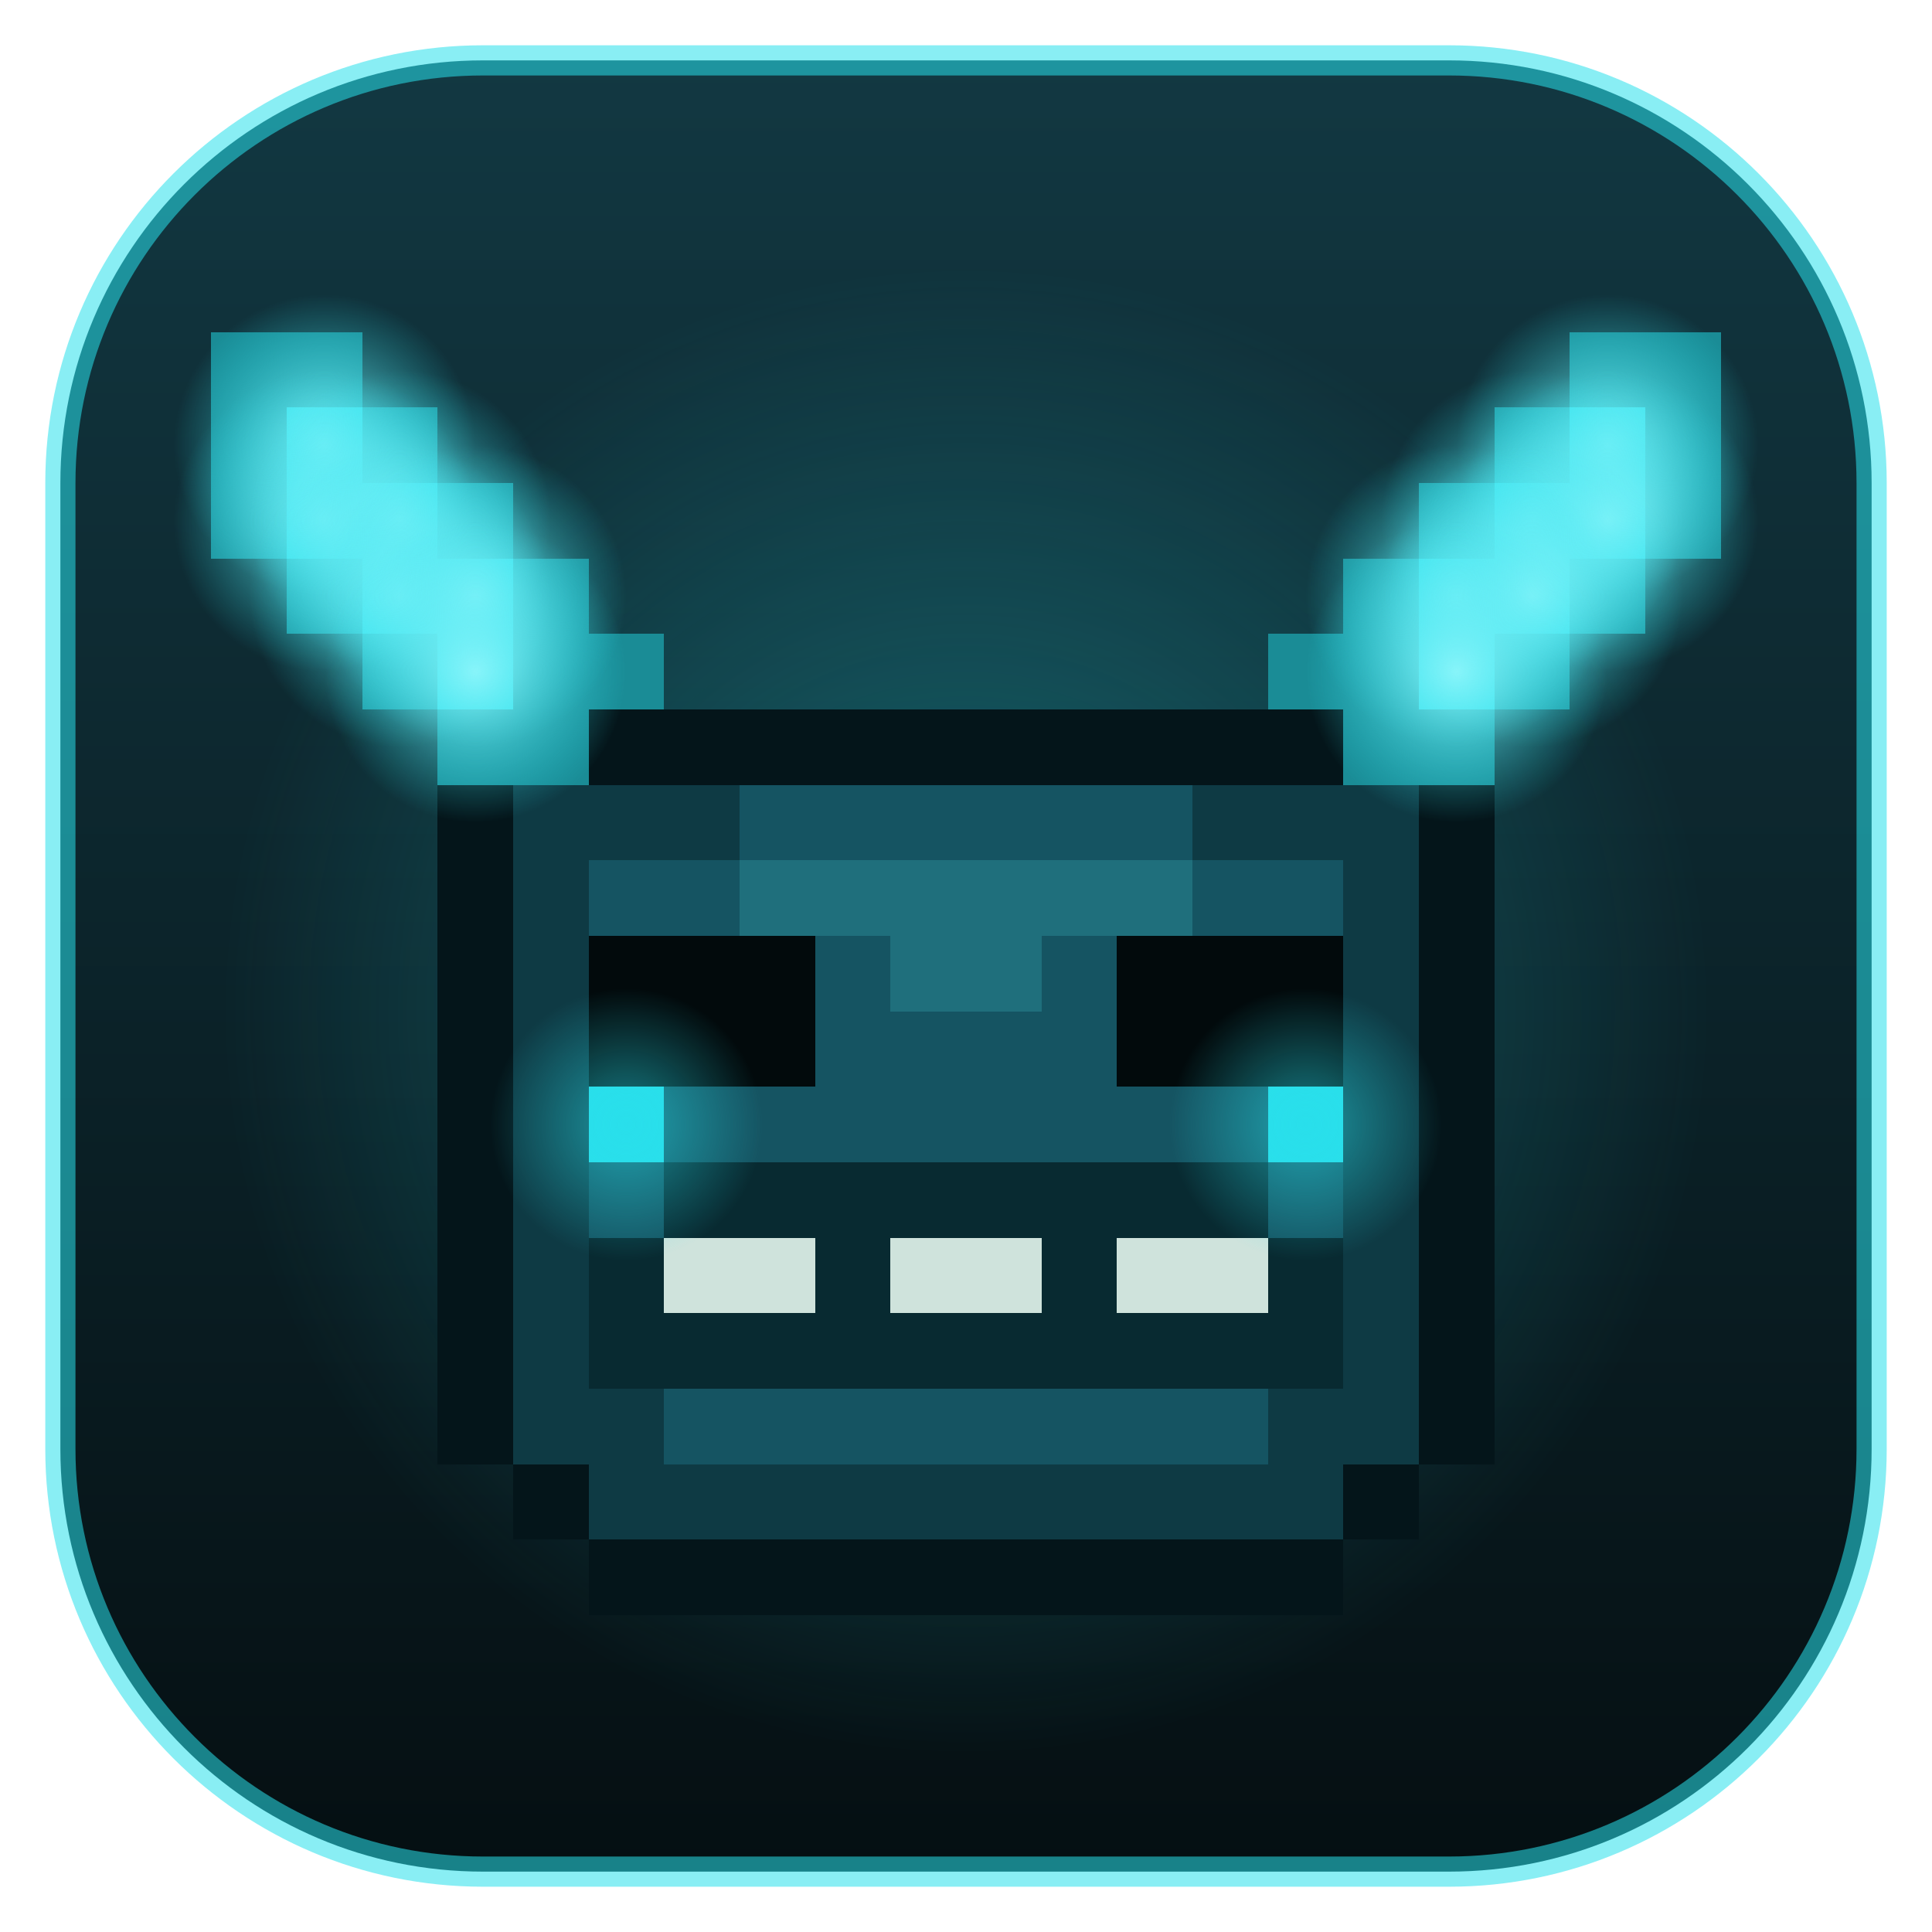
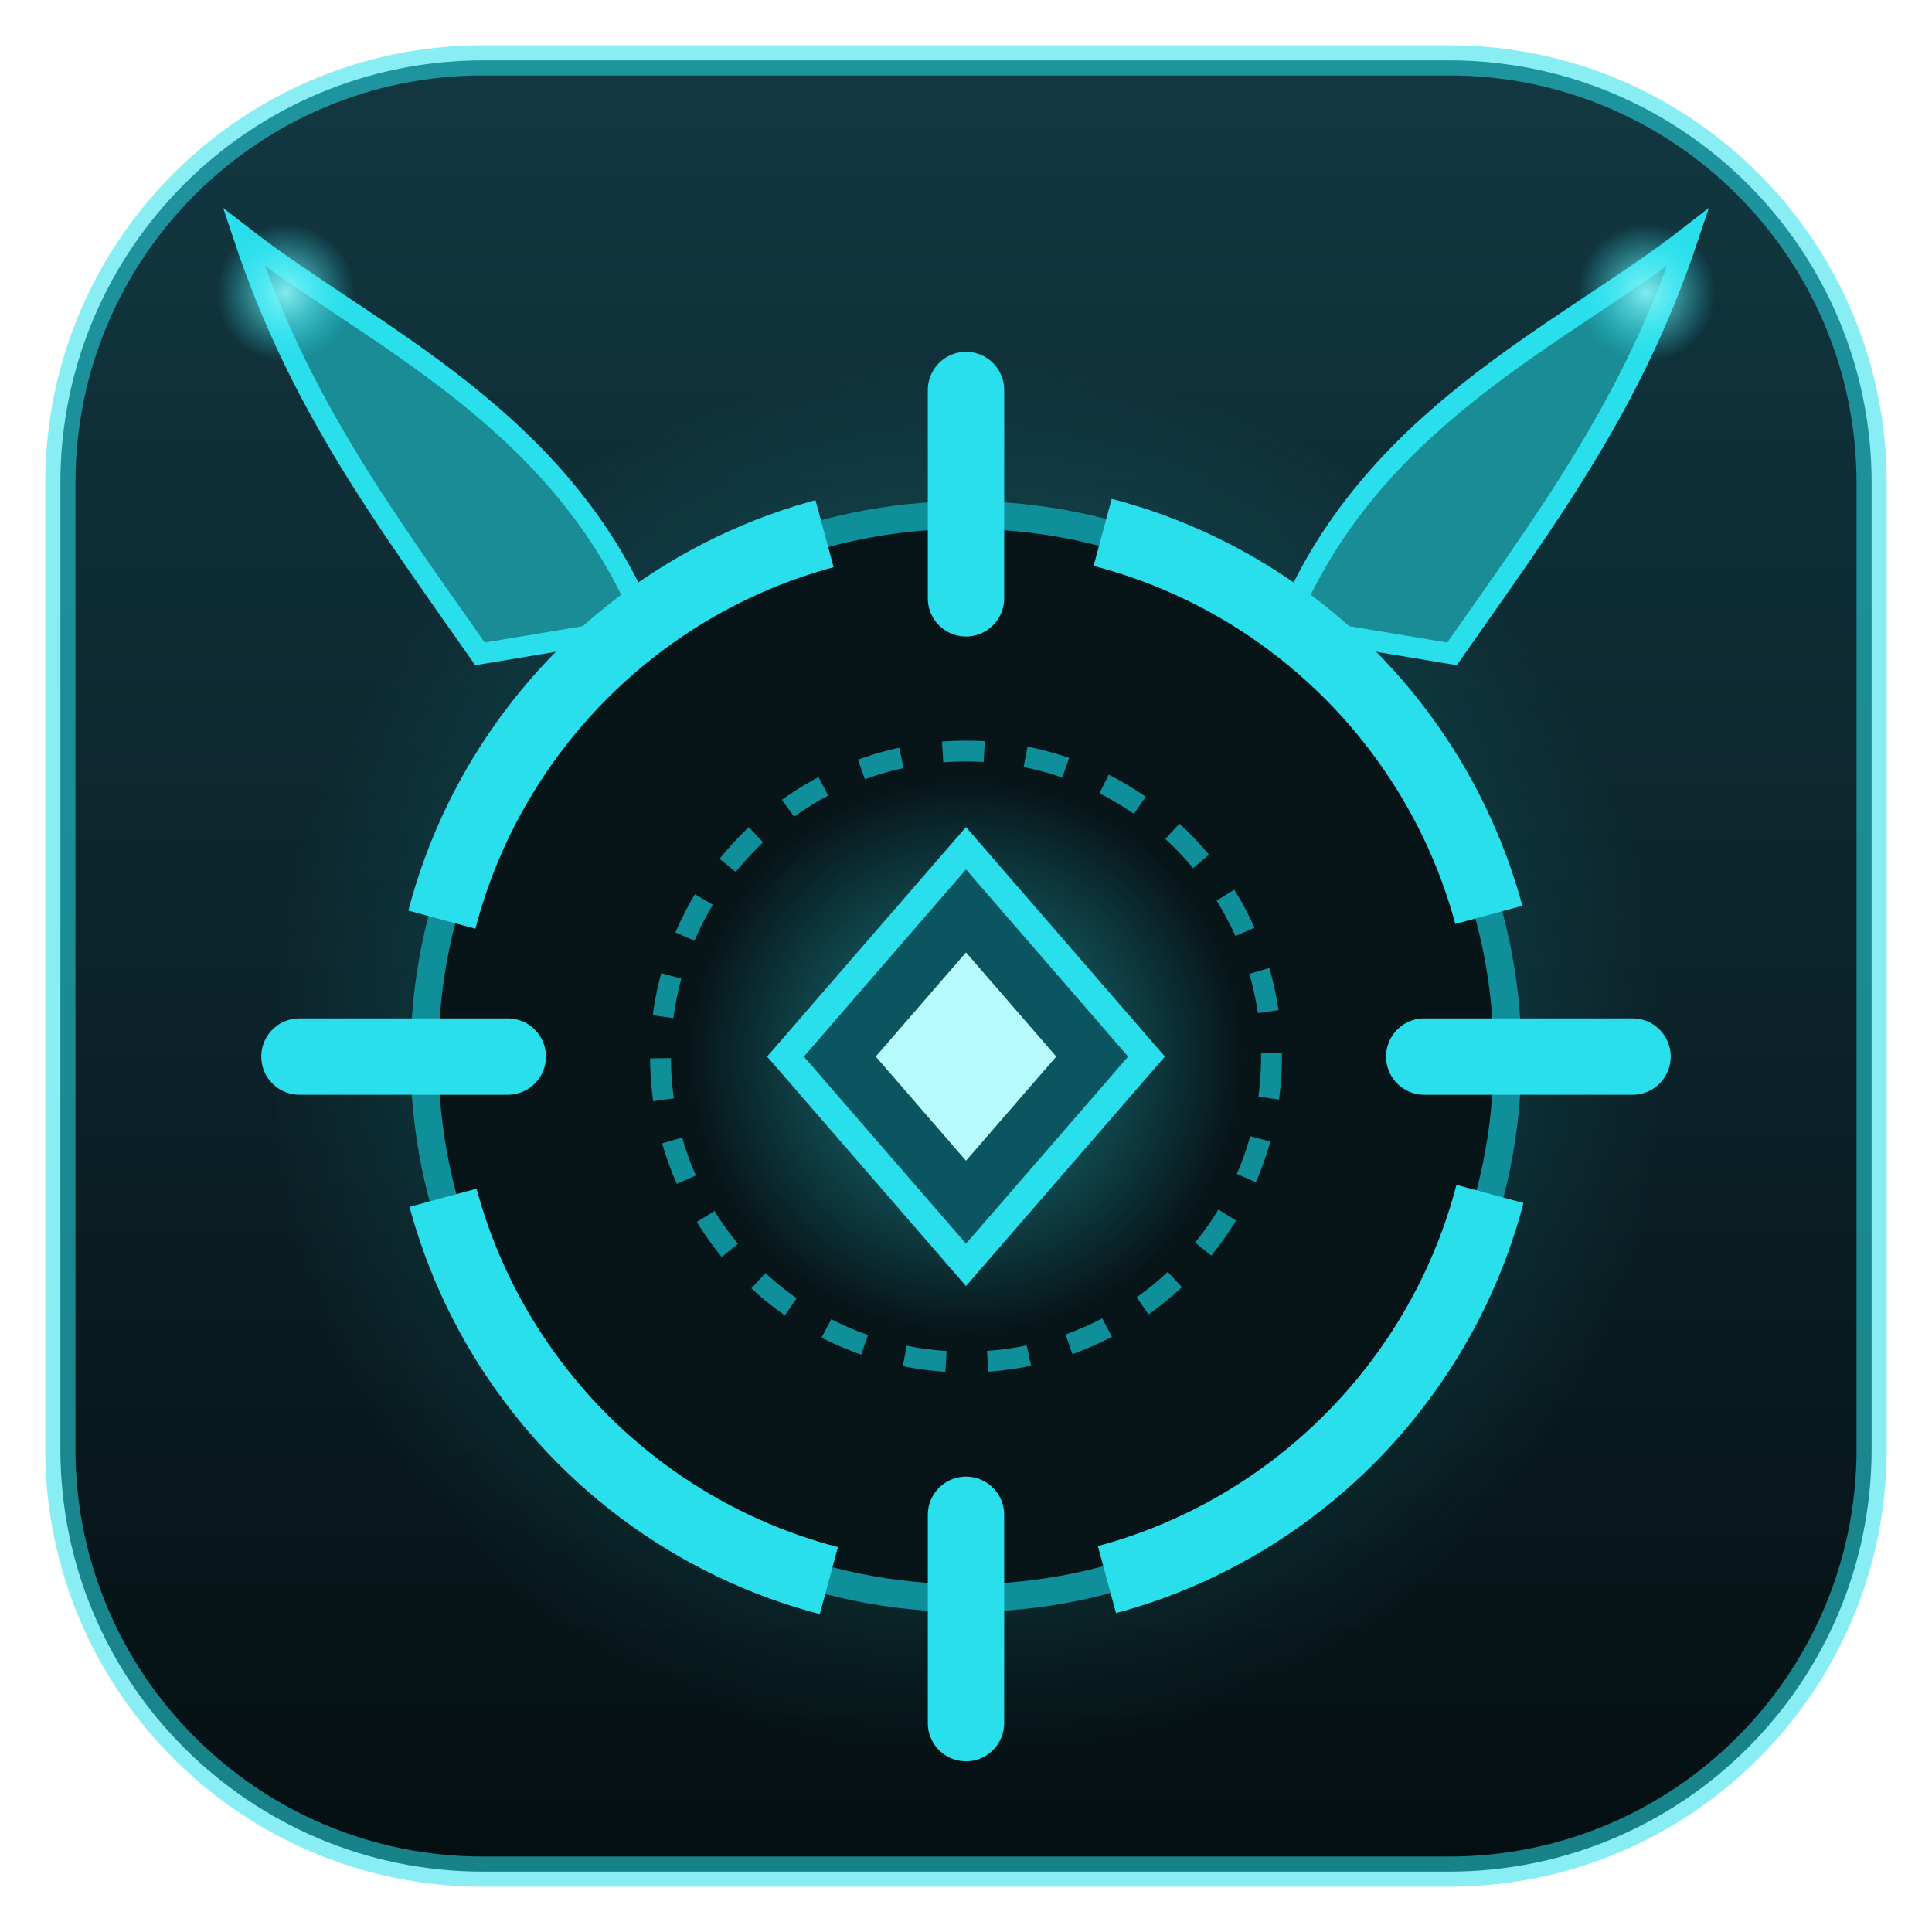
<svg xmlns="http://www.w3.org/2000/svg" width="256" height="256" version="1.1" viewBox="0 0 256 256">
  <defs>
    <linearGradient id="bg" x1="0" y1="0" x2="0" y2="1">
      <stop offset="0" stop-color="#123842" />
      <stop offset="1" stop-color="#050f12" />
    </linearGradient>
    <radialGradient id="halo" cx="0.5" cy="0.5" r="0.5">
      <stop offset="0" stop-color="#29dfeb" stop-opacity="0.35" />
      <stop offset="1" stop-color="#29dfeb" stop-opacity="0" />
    </radialGradient>
    <radialGradient id="earGlow" cx="0.5" cy="0.5" r="0.5">
      <stop offset="0" stop-color="#8ff6fb" stop-opacity="0.9" />
      <stop offset="1" stop-color="#29dfeb" stop-opacity="0" />
    </radialGradient>
    <radialGradient id="soulGlow" cx="0.5" cy="0.5" r="0.5">
      <stop offset="0" stop-color="#29dfeb" stop-opacity="0.55" />
      <stop offset="1" stop-color="#29dfeb" stop-opacity="0" />
    </radialGradient>
  </defs>
  <rect x="8" y="8" width="240" height="240" rx="56" fill="url(#bg)" stroke="#29dfeb" stroke-opacity="0.55" stroke-width="4" />
-   <g shape-rendering="crispEdges">
-     <circle cx="128" cy="134" r="100" fill="url(#halo)" />
-     <rect x="28" y="44" width="20" height="10" fill="#1a8c96" />
-     <rect x="208" y="44" width="20" height="10" fill="#1a8c96" />
-     <rect x="28" y="54" width="10" height="10" fill="#1a8c96" />
-     <rect x="38" y="54" width="10" height="10" fill="#29dfeb" />
-     <rect x="48" y="54" width="10" height="10" fill="#1a8c96" />
-     <rect x="198" y="54" width="10" height="10" fill="#1a8c96" />
-     <rect x="208" y="54" width="10" height="10" fill="#29dfeb" />
-     <rect x="218" y="54" width="10" height="10" fill="#1a8c96" />
-     <rect x="28" y="64" width="10" height="10" fill="#1a8c96" />
-     <rect x="38" y="64" width="20" height="10" fill="#29dfeb" />
-     <rect x="58" y="64" width="10" height="10" fill="#1a8c96" />
-     <rect x="188" y="64" width="10" height="10" fill="#1a8c96" />
-     <rect x="198" y="64" width="20" height="10" fill="#29dfeb" />
-     <rect x="218" y="64" width="10" height="10" fill="#1a8c96" />
-     <rect x="38" y="74" width="10" height="10" fill="#1a8c96" />
-     <rect x="48" y="74" width="20" height="10" fill="#29dfeb" />
-     <rect x="68" y="74" width="10" height="10" fill="#1a8c96" />
-     <rect x="178" y="74" width="10" height="10" fill="#1a8c96" />
-     <rect x="188" y="74" width="20" height="10" fill="#29dfeb" />
-     <rect x="208" y="74" width="10" height="10" fill="#1a8c96" />
-     <rect x="48" y="84" width="10" height="10" fill="#1a8c96" />
-     <rect x="58" y="84" width="10" height="10" fill="#29dfeb" />
-     <rect x="68" y="84" width="20" height="10" fill="#1a8c96" />
-     <rect x="168" y="84" width="20" height="10" fill="#1a8c96" />
-     <rect x="188" y="84" width="10" height="10" fill="#29dfeb" />
-     <rect x="198" y="84" width="10" height="10" fill="#1a8c96" />
-     <rect x="58" y="94" width="20" height="10" fill="#1a8c96" />
-     <rect x="78" y="94" width="100" height="10" fill="#04151a" />
-     <rect x="178" y="94" width="20" height="10" fill="#1a8c96" />
-     <rect x="58" y="104" width="10" height="10" fill="#04151a" />
-     <rect x="68" y="104" width="30" height="10" fill="#0e3a44" />
-     <rect x="98" y="104" width="60" height="10" fill="#155462" />
-     <rect x="158" y="104" width="30" height="10" fill="#0e3a44" />
-     <rect x="188" y="104" width="10" height="10" fill="#04151a" />
-     <rect x="58" y="114" width="10" height="10" fill="#04151a" />
-     <rect x="68" y="114" width="10" height="10" fill="#0e3a44" />
-     <rect x="78" y="114" width="20" height="10" fill="#155462" />
-     <rect x="98" y="114" width="60" height="10" fill="#1f6f7c" />
-     <rect x="158" y="114" width="20" height="10" fill="#155462" />
-     <rect x="178" y="114" width="10" height="10" fill="#0e3a44" />
-     <rect x="188" y="114" width="10" height="10" fill="#04151a" />
-     <rect x="58" y="124" width="10" height="10" fill="#04151a" />
-     <rect x="68" y="124" width="10" height="10" fill="#0e3a44" />
-     <rect x="78" y="124" width="30" height="10" fill="#020a0c" />
-     <rect x="108" y="124" width="10" height="10" fill="#155462" />
-     <rect x="118" y="124" width="20" height="10" fill="#1f6f7c" />
-     <rect x="138" y="124" width="10" height="10" fill="#155462" />
-     <rect x="148" y="124" width="30" height="10" fill="#020a0c" />
-     <rect x="178" y="124" width="10" height="10" fill="#0e3a44" />
-     <rect x="188" y="124" width="10" height="10" fill="#04151a" />
-     <rect x="58" y="134" width="10" height="10" fill="#04151a" />
-     <rect x="68" y="134" width="10" height="10" fill="#0e3a44" />
-     <rect x="78" y="134" width="30" height="10" fill="#020a0c" />
-     <rect x="108" y="134" width="40" height="10" fill="#155462" />
-     <rect x="148" y="134" width="30" height="10" fill="#020a0c" />
-     <rect x="178" y="134" width="10" height="10" fill="#0e3a44" />
-     <rect x="188" y="134" width="10" height="10" fill="#04151a" />
-     <rect x="58" y="144" width="10" height="10" fill="#04151a" />
-     <rect x="68" y="144" width="10" height="10" fill="#0e3a44" />
-     <rect x="78" y="144" width="10" height="10" fill="#29dfeb" />
-     <rect x="88" y="144" width="80" height="10" fill="#155462" />
-     <rect x="168" y="144" width="10" height="10" fill="#29dfeb" />
-     <rect x="178" y="144" width="10" height="10" fill="#0e3a44" />
-     <rect x="188" y="144" width="10" height="10" fill="#04151a" />
-     <rect x="58" y="154" width="10" height="10" fill="#04151a" />
-     <rect x="68" y="154" width="10" height="10" fill="#0e3a44" />
-     <rect x="78" y="154" width="10" height="10" fill="#155462" />
-     <rect x="88" y="154" width="80" height="10" fill="#082a31" />
-     <rect x="168" y="154" width="10" height="10" fill="#155462" />
-     <rect x="178" y="154" width="10" height="10" fill="#0e3a44" />
-     <rect x="188" y="154" width="10" height="10" fill="#04151a" />
-     <rect x="58" y="164" width="10" height="10" fill="#04151a" />
-     <rect x="68" y="164" width="10" height="10" fill="#0e3a44" />
-     <rect x="78" y="164" width="10" height="10" fill="#082a31" />
-     <rect x="88" y="164" width="20" height="10" fill="#cfe3dc" />
-     <rect x="108" y="164" width="10" height="10" fill="#082a31" />
-     <rect x="118" y="164" width="20" height="10" fill="#cfe3dc" />
-     <rect x="138" y="164" width="10" height="10" fill="#082a31" />
-     <rect x="148" y="164" width="20" height="10" fill="#cfe3dc" />
-     <rect x="168" y="164" width="10" height="10" fill="#082a31" />
-     <rect x="178" y="164" width="10" height="10" fill="#0e3a44" />
-     <rect x="188" y="164" width="10" height="10" fill="#04151a" />
-     <rect x="58" y="174" width="10" height="10" fill="#04151a" />
-     <rect x="68" y="174" width="10" height="10" fill="#0e3a44" />
-     <rect x="78" y="174" width="100" height="10" fill="#082a31" />
-     <rect x="178" y="174" width="10" height="10" fill="#0e3a44" />
-     <rect x="188" y="174" width="10" height="10" fill="#04151a" />
-     <rect x="58" y="184" width="10" height="10" fill="#04151a" />
-     <rect x="68" y="184" width="20" height="10" fill="#0e3a44" />
-     <rect x="88" y="184" width="80" height="10" fill="#155462" />
-     <rect x="168" y="184" width="20" height="10" fill="#0e3a44" />
-     <rect x="188" y="184" width="10" height="10" fill="#04151a" />
-     <rect x="68" y="194" width="10" height="10" fill="#04151a" />
-     <rect x="78" y="194" width="100" height="10" fill="#0e3a44" />
-     <rect x="178" y="194" width="10" height="10" fill="#04151a" />
-     <rect x="78" y="204" width="100" height="10" fill="#04151a" />
-     <circle cx="43" cy="59" r="20" fill="url(#earGlow)" />
-     <circle cx="213" cy="59" r="20" fill="url(#earGlow)" />
-     <circle cx="43" cy="69" r="20" fill="url(#earGlow)" />
-     <circle cx="53" cy="69" r="20" fill="url(#earGlow)" />
-     <circle cx="203" cy="69" r="20" fill="url(#earGlow)" />
-     <circle cx="213" cy="69" r="20" fill="url(#earGlow)" />
-     <circle cx="53" cy="79" r="20" fill="url(#earGlow)" />
-     <circle cx="63" cy="79" r="20" fill="url(#earGlow)" />
-     <circle cx="193" cy="79" r="20" fill="url(#earGlow)" />
-     <circle cx="203" cy="79" r="20" fill="url(#earGlow)" />
-     <circle cx="63" cy="89" r="20" fill="url(#earGlow)" />
-     <circle cx="193" cy="89" r="20" fill="url(#earGlow)" />
-     <circle cx="83" cy="149" r="18" fill="url(#soulGlow)" />
-     <circle cx="173" cy="149" r="18" fill="url(#soulGlow)" />
-   </g>
+   <circle cx="128" cy="140" r="92" fill="url(#halo)" />
+   <path d="M85.68 82.96 C74.64 55.36 48.88 44.32 32.32 31.44 C39.68 53.52 50.72 68.24 63.6 86.64 Z" fill="#1a8c96" stroke="#29dfeb" stroke-width="2.76" />
+   <circle cx="37.84" cy="38.8" r="9.2" fill="url(#earGlow)" />
+   <path d="M170.32 82.96 C181.36 55.36 207.12 44.32 223.68 31.44 C216.32 53.52 205.28 68.24 192.4 86.64 Z" fill="#1a8c96" stroke="#29dfeb" stroke-width="2.76" />
+   <circle cx="218.16" cy="38.8" r="9.2" fill="url(#earGlow)" />
+   <circle cx="128" cy="140" r="71.76" fill="#071418" stroke="#0e8f99" stroke-width="3.68" />
+   <circle cx="128" cy="140" r="71.76" fill="none" stroke="#29dfeb" stroke-width="9.2" stroke-dasharray="75.44 37.26" stroke-dashoffset="-18.4" />
+   <path d="M128 51.68 L128 79.28" stroke="#29dfeb" stroke-width="10.12" stroke-linecap="round" />
+   <path d="M128 200.72 L128 228.32" stroke="#29dfeb" stroke-width="10.12" stroke-linecap="round" />
+   <path d="M39.68 140 L67.28 140" stroke="#29dfeb" stroke-width="10.12" stroke-linecap="round" />
+   <path d="M188.72 140 L216.32 140" stroke="#29dfeb" stroke-width="10.12" stroke-linecap="round" />
+   <circle cx="128" cy="140" r="40.48" fill="none" stroke="#0e8f99" stroke-width="2.76" stroke-dasharray="5.52 5.52" />
+   <circle cx="128" cy="140" r="36.8" fill="url(#soulGlow)" />
+   <path d="M128 112.4 L151.92 140 L128 167.6 L104.08 140 Z" fill="#0b5560" stroke="#29dfeb" stroke-width="3.68" />
+   <path d="M128 126.2 L139.96 140 L128 153.8 L116.04 140 Z" fill="#b8fbff" />
</svg>
